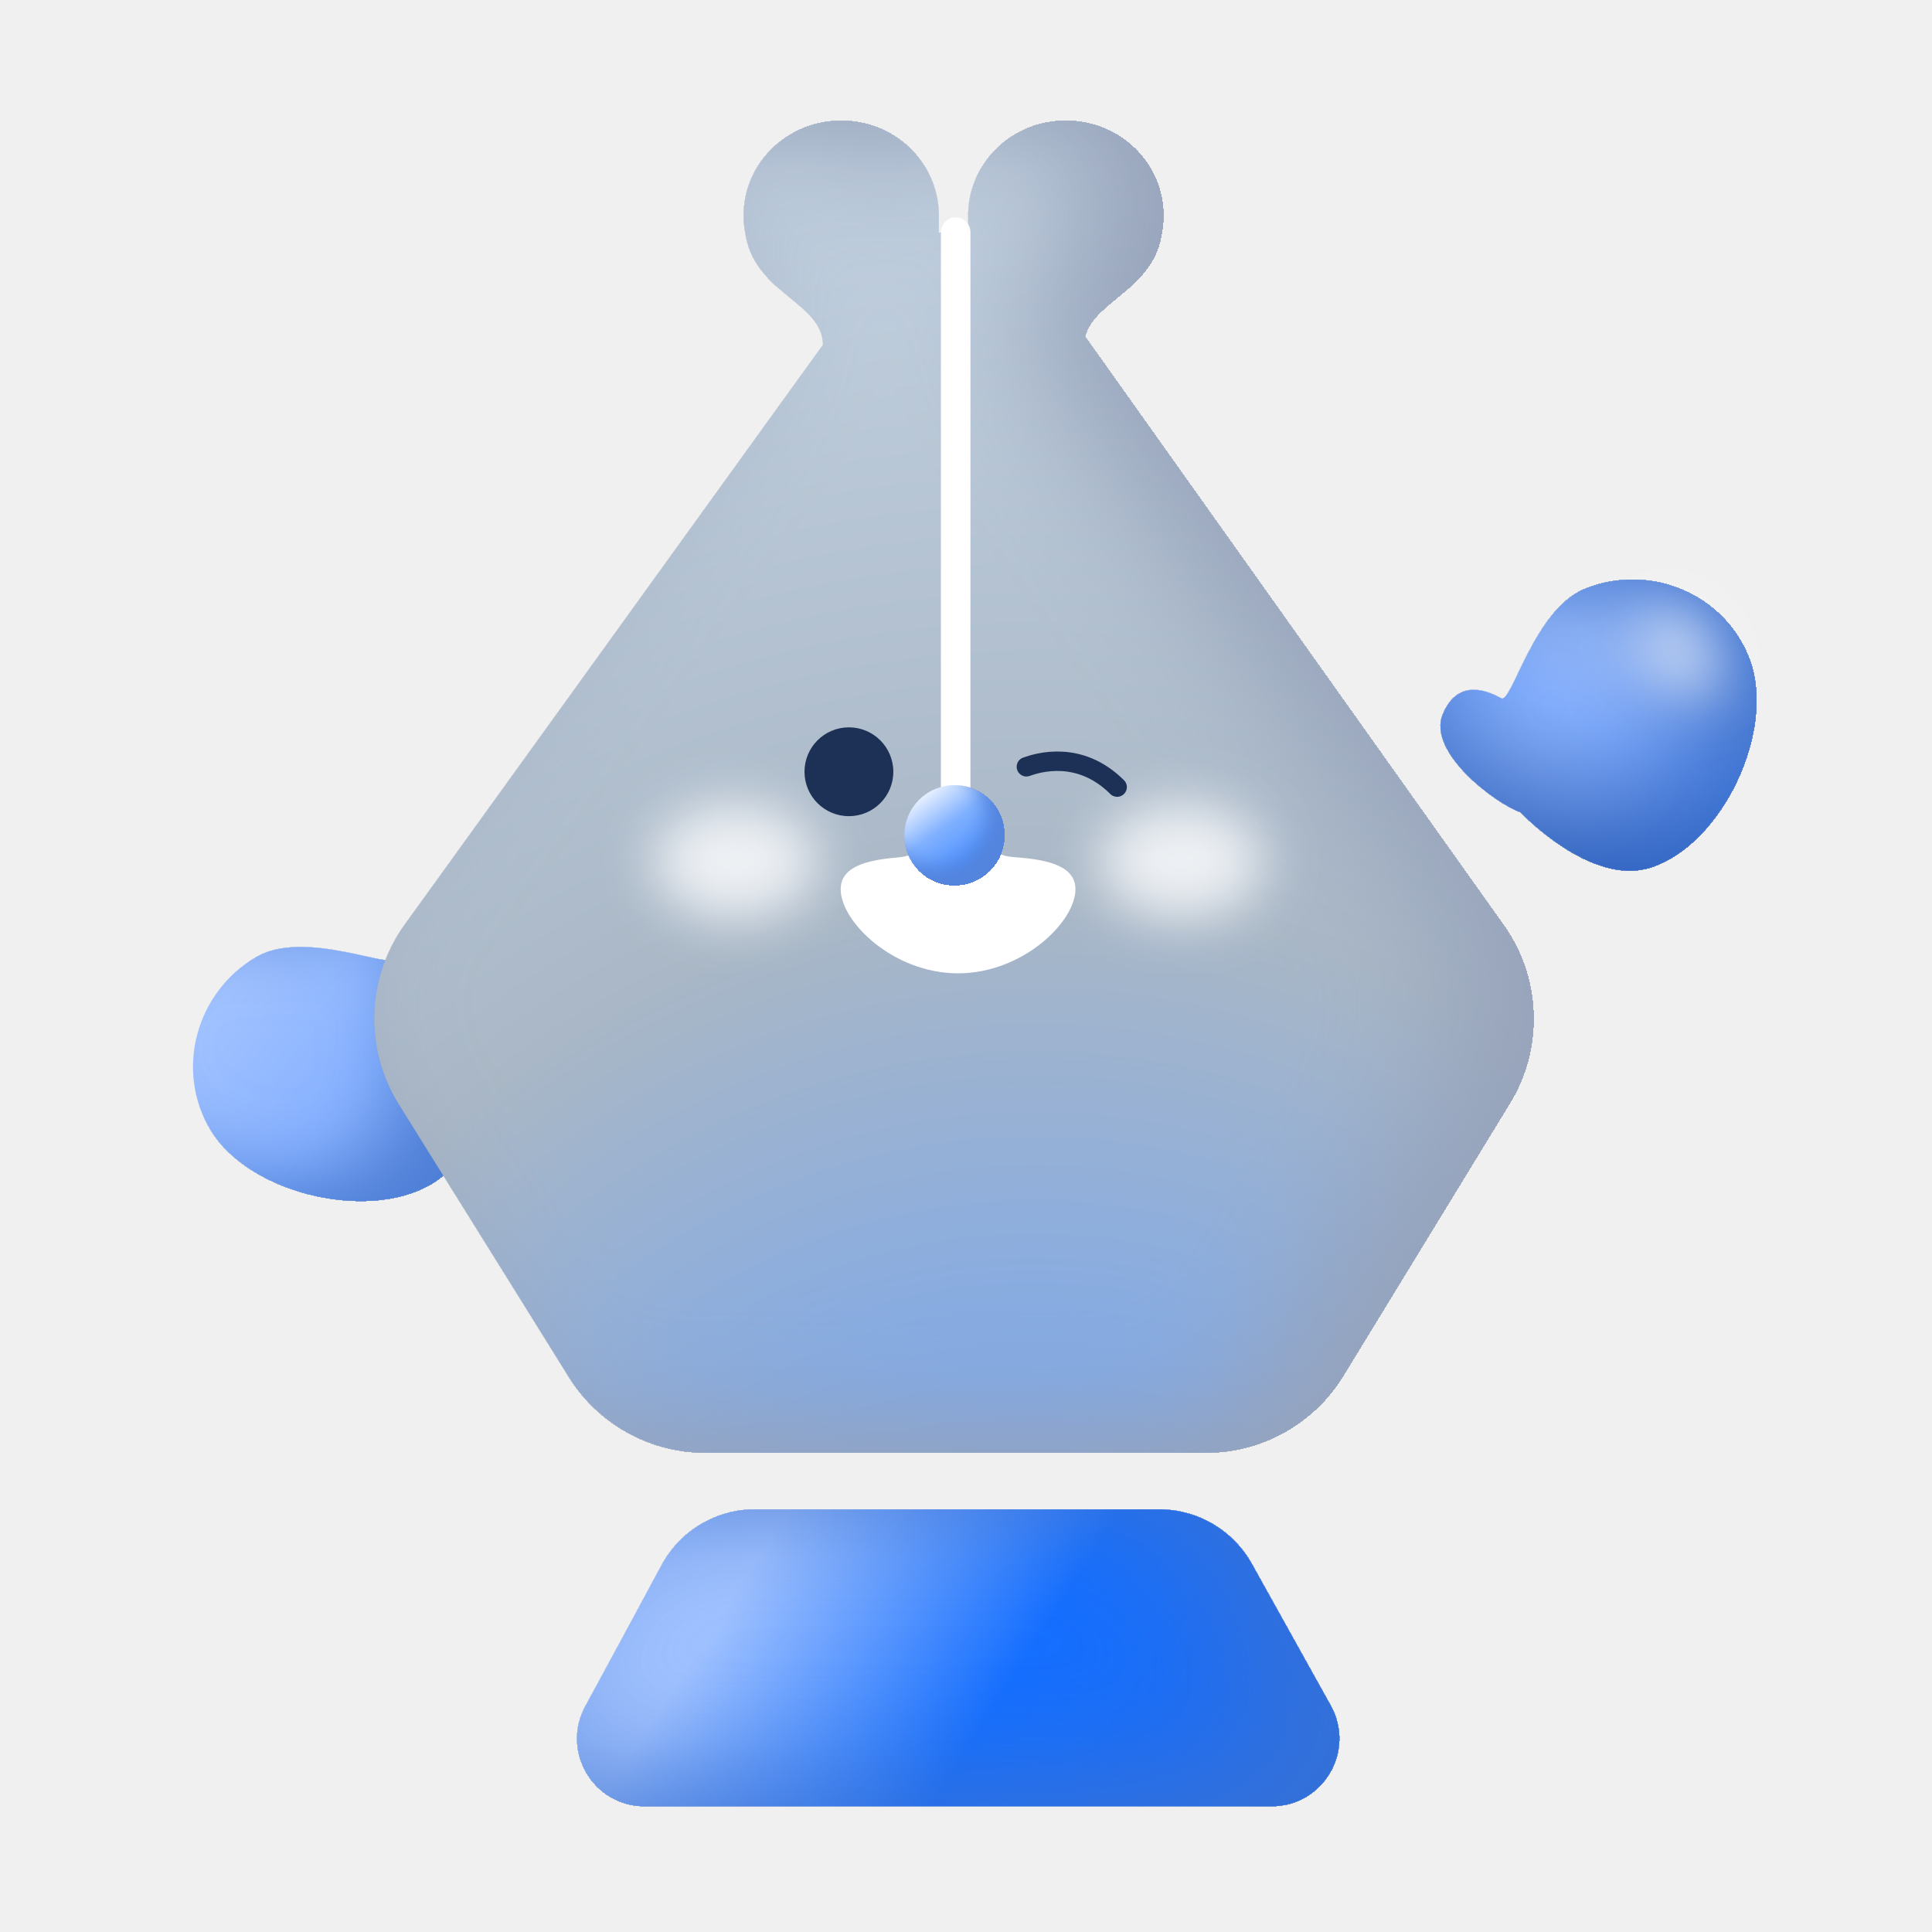
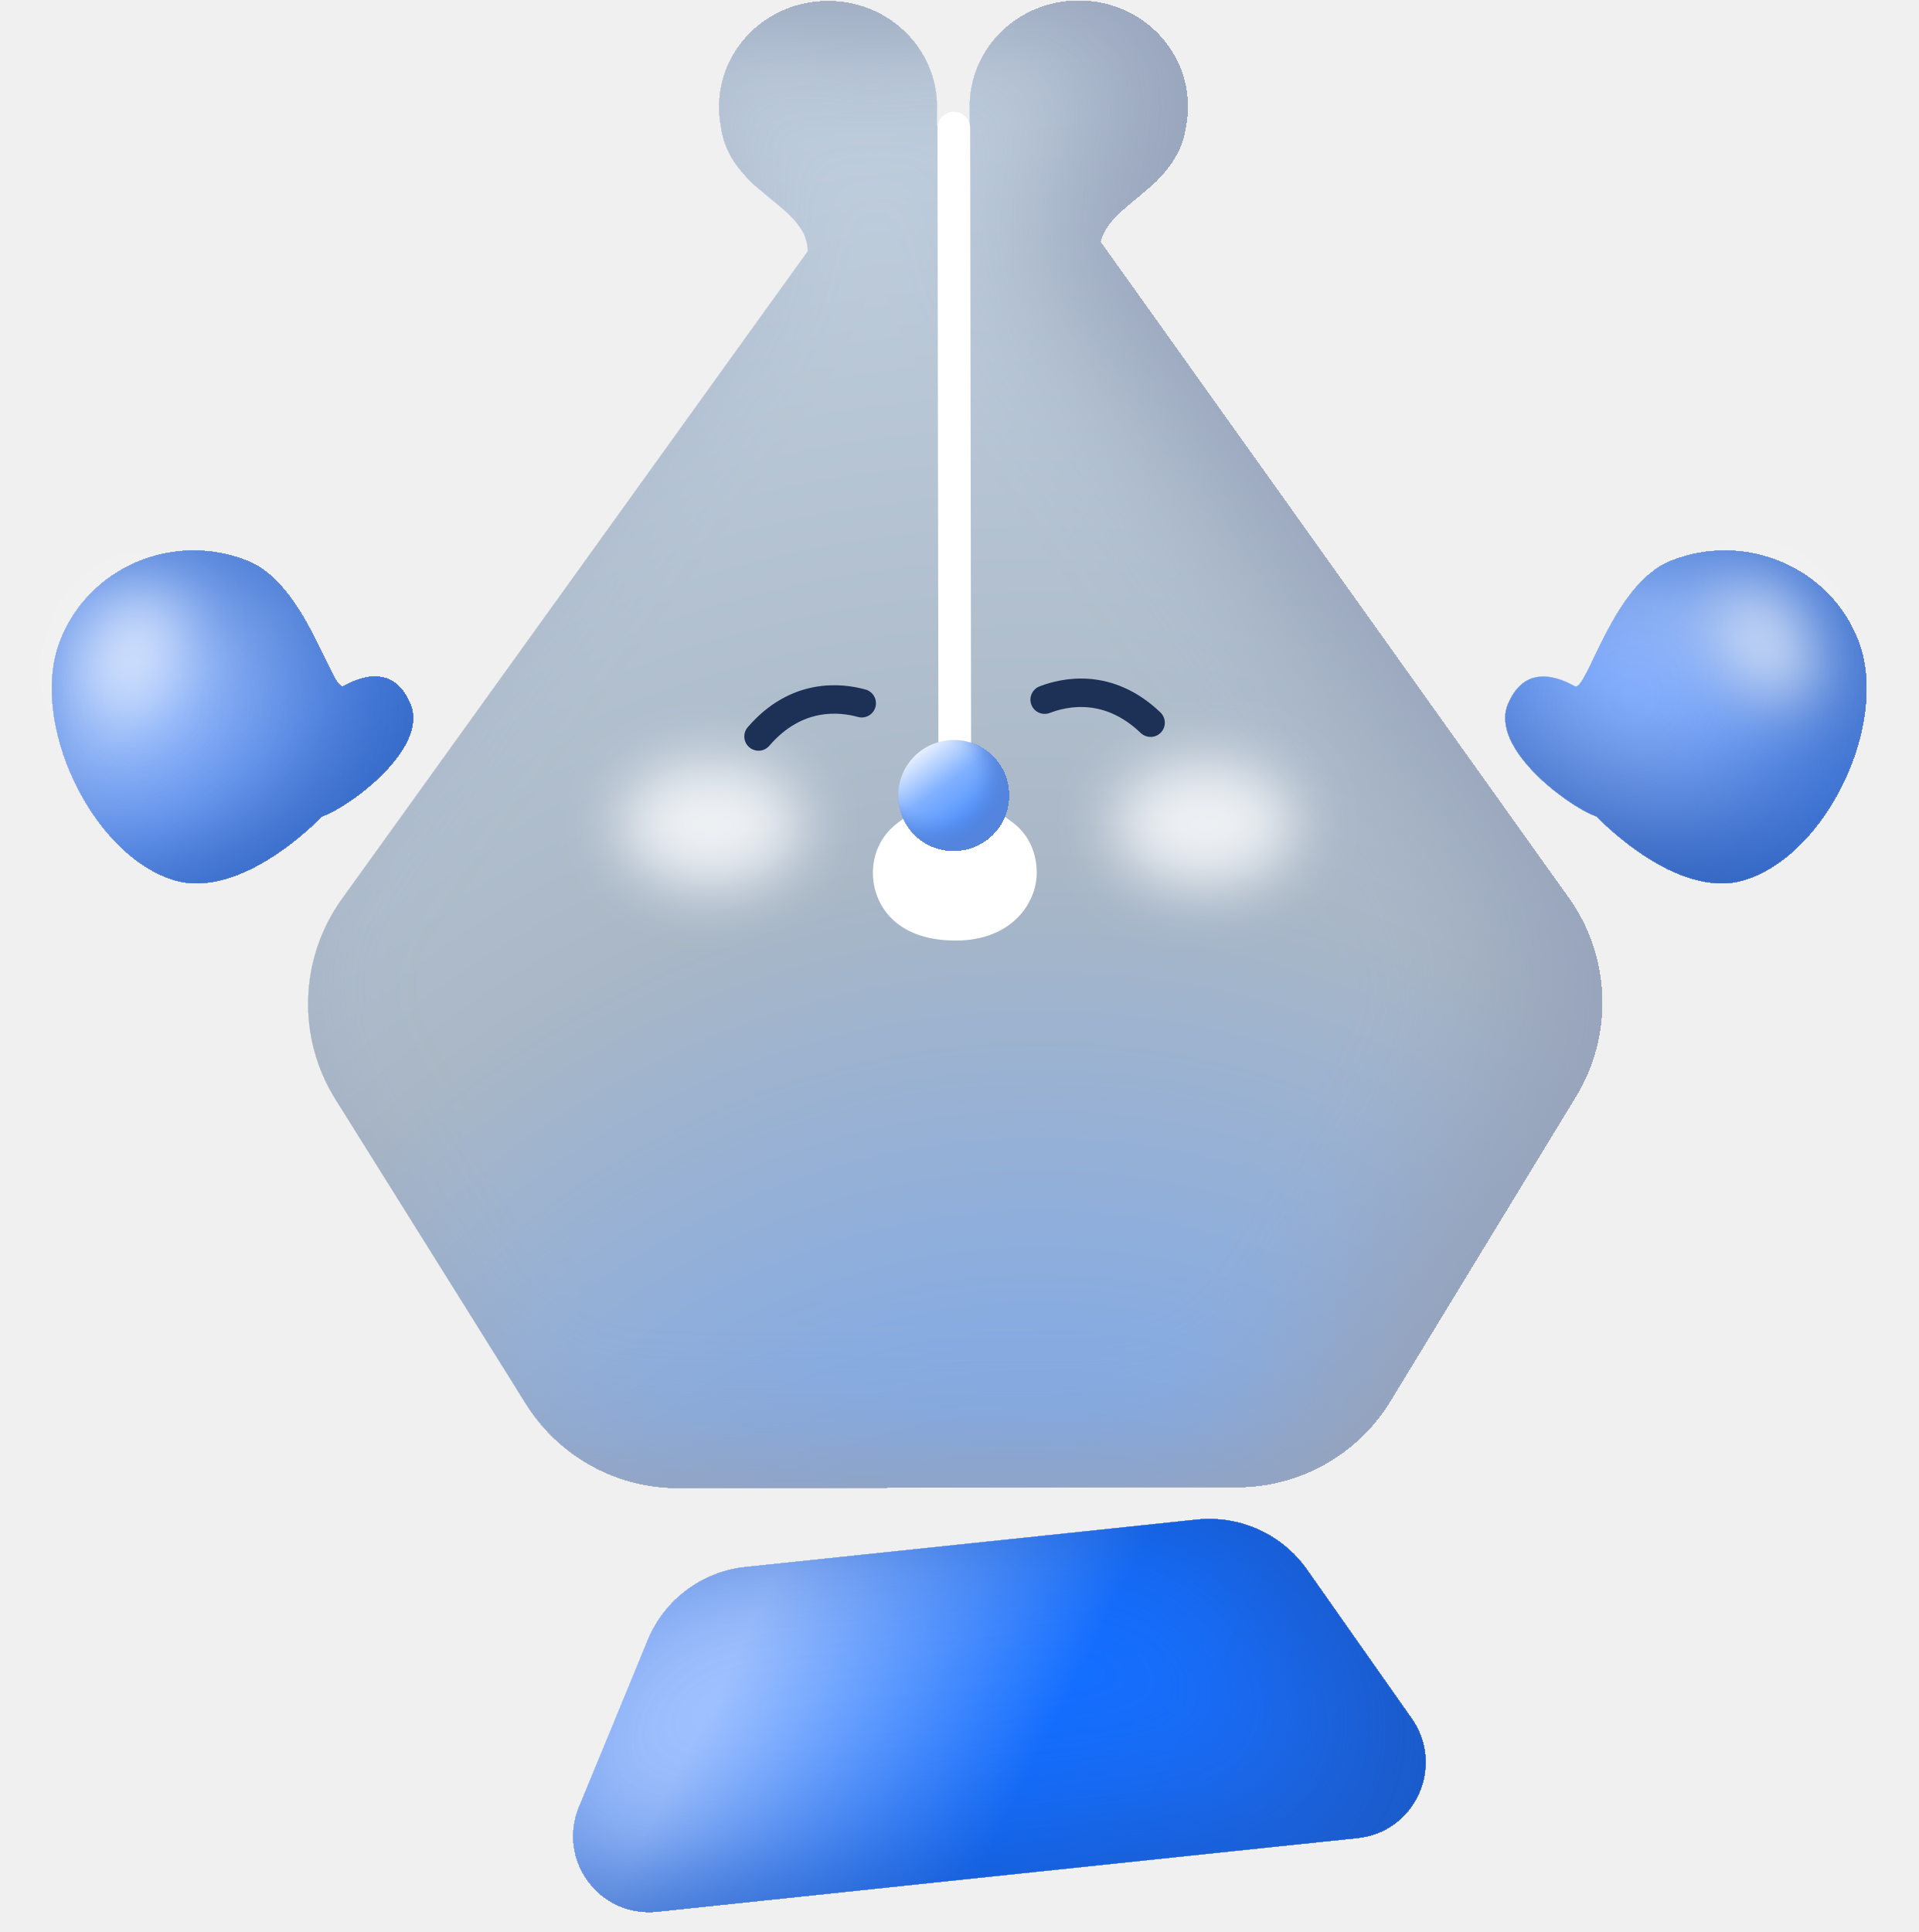
- <svg xmlns="http://www.w3.org/2000/svg" width="160" height="160" viewBox="0 0 160 160" fill="none">
-   <g filter="url(#filter0_i_3447_10254)">
-     <path d="M36.742 76.362C40.05 77.272 39.891 84.376 39.18 86.462C39.18 86.462 40.442 94.839 36.153 97.78C30.986 101.322 20.709 98.973 17.458 93.619C14.445 88.657 16.221 82.151 21.247 79.246C25.244 76.937 32.531 80.337 32.708 79.369C32.885 78.401 33.434 75.452 36.742 76.362Z" fill="url(#paint0_linear_3447_10254)" />
+ <svg xmlns="http://www.w3.org/2000/svg" width="139" height="140" viewBox="0 0 139 140" fill="none">
+   <g filter="url(#filter0_i_3447_10231)">
+     <path d="M78.146 0.059C82.506 0.052 86.044 3.48 86.051 7.715C86.052 8.243 85.998 8.758 85.894 9.256C85.688 10.599 85.091 11.623 84.346 12.484C83.999 12.91 83.608 13.301 83.176 13.647C81.681 14.959 80.078 15.97 79.729 17.535L113.658 65.086C116.688 69.333 116.894 74.978 114.181 79.434L100.738 101.508C98.377 105.386 94.168 107.756 89.628 107.763L49.163 107.825C44.663 107.832 40.478 105.517 38.092 101.701L24.309 79.657C21.504 75.171 21.69 69.435 24.779 65.139L58.523 18.213C58.524 16.26 56.688 15.166 54.991 13.685C54.582 13.359 54.209 12.993 53.875 12.594C53.07 11.688 52.427 10.598 52.237 9.14C52.153 8.695 52.107 8.238 52.107 7.77C52.1 3.535 55.629 0.096 59.988 0.089C64.347 0.082 67.887 3.51 67.894 7.745C67.894 7.841 67.89 7.937 67.886 8.032L67.888 9.131C68.673 8.988 69.475 8.958 70.267 9.042L70.264 7.476C70.264 7.476 70.266 7.475 70.27 7.473C70.409 3.361 73.879 0.065 78.146 0.059Z" fill="url(#paint0_radial_3447_10231)" />
  </g>
-   <g filter="url(#filter1_i_3447_10254)">
-     <path d="M88.259 10C92.723 10 96.342 13.516 96.342 17.854C96.342 18.399 96.284 18.931 96.175 19.445C95.962 20.795 95.364 21.829 94.616 22.699C94.249 23.153 93.833 23.567 93.374 23.933C91.849 25.264 90.22 26.294 89.856 27.884L124.53 76.644C127.626 80.998 127.827 86.779 125.042 91.337L111.243 113.92C108.819 117.887 104.505 120.307 99.856 120.307H58.423C53.815 120.307 49.532 117.93 47.096 114.019L33.019 91.423C30.154 86.825 30.353 80.952 33.523 76.559L68.147 28.561C68.151 26.567 66.284 25.445 64.553 23.933C64.093 23.567 63.677 23.153 63.31 22.699C62.562 21.829 61.965 20.795 61.752 19.445C61.643 18.931 61.586 18.399 61.586 17.854C61.586 13.516 65.204 10 69.668 10C74.037 10 77.593 13.368 77.743 17.577C77.748 17.579 77.751 17.58 77.751 17.58V19.274C78.552 19.13 79.369 19.1 80.177 19.186V17.58C80.177 17.58 80.18 17.579 80.184 17.577C80.333 13.368 83.89 10 88.259 10Z" fill="url(#paint1_radial_3447_10254)" />
+   <path d="M69.109 8.102C69.763 8.101 70.294 8.63 70.295 9.284L70.366 55.404C70.369 57.175 71.835 58.5 73.278 59.526C74.617 60.476 75.119 61.916 75.121 63.237C75.124 65.461 73.283 68.151 69.265 68.158C64.818 68.164 63.253 65.48 63.249 63.256C63.248 61.945 63.788 60.514 65.142 59.56C66.576 58.55 68.002 57.217 67.999 55.464L67.928 9.288C67.927 8.634 68.456 8.103 69.109 8.102Z" fill="white" />
+   <g filter="url(#filter1_i_3447_10231)">
+     <ellipse cx="69.091" cy="57.636" rx="4.006" ry="4.006" transform="rotate(-0.0887943 69.0905 57.6365)" fill="url(#paint1_linear_3447_10231)" />
  </g>
-   <path d="M79.144 18C79.82 18 80.367 18.547 80.367 19.223V67.311C80.367 69.288 81.97 70.853 83.943 70.983C86.992 71.183 89.065 71.794 89.065 73.647C89.065 76.331 84.713 80.605 79.344 80.606C73.974 80.606 69.621 76.331 69.621 73.647C69.621 71.873 71.52 71.238 74.358 71.011C76.325 70.853 77.922 69.296 77.922 67.323V19.223C77.922 18.547 78.469 18 79.144 18Z" fill="white" />
-   <g filter="url(#filter2_i_3447_10254)">
-     <ellipse cx="79.037" cy="69.167" rx="4.138" ry="4.139" fill="url(#paint2_linear_3447_10254)" />
+   <g opacity="0.8" filter="url(#filter2_f_3447_10231)">
+     <ellipse cx="87.275" cy="59.688" rx="6.647" ry="4.603" transform="rotate(-0.0887943 87.2748 59.6875)" fill="white" />
  </g>
-   <g opacity="0.8" filter="url(#filter3_f_3447_10254)">
-     <ellipse cx="97.823" cy="71.314" rx="6.866" ry="4.755" fill="white" />
+   <g opacity="0.8" filter="url(#filter3_f_3447_10231)">
+     <ellipse cx="51.556" cy="59.742" rx="6.647" ry="4.603" transform="rotate(-0.0887943 51.5561 59.7424)" fill="white" />
  </g>
-   <g opacity="0.8" filter="url(#filter4_f_3447_10254)">
-     <ellipse cx="60.921" cy="71.314" rx="6.866" ry="4.755" fill="white" />
+   <path d="M75.694 50.7C77.132 50.147 80.302 49.436 83.37 52.37" stroke="#1D3156" stroke-width="2.062" stroke-linecap="round" />
+   <path d="M62.439 50.959C60.954 50.548 57.73 50.15 54.962 53.368" stroke="#1D3156" stroke-width="2.062" stroke-linecap="round" />
+   <g filter="url(#filter4_i_3447_10231)">
+     <path d="M46.928 118.865C48.139 115.925 50.864 113.886 54.025 113.554L86.715 110.118C89.838 109.79 92.893 111.179 94.699 113.748L102.287 124.545C104.703 127.982 102.536 132.749 98.358 133.188L47.62 138.521C43.472 138.957 40.364 134.803 41.952 130.947L46.928 118.865Z" fill="url(#paint2_linear_3447_10231)" />
  </g>
-   <ellipse cx="70.303" cy="63.913" rx="3.678" ry="3.678" fill="#1D3156" />
-   <path d="M85.001 63.5C85.98 63.149 89.414 62.099 92.516 65.183" stroke="#1D3156" stroke-width="1.61" stroke-linecap="round" />
-   <g filter="url(#filter5_i_3447_10254)">
-     <path d="M119.491 59.14C118.169 62.296 123.842 66.541 125.916 67.267C125.916 67.267 131.714 73.41 136.66 71.853C142.617 69.978 147.097 60.469 144.895 54.624C142.855 49.208 136.656 46.599 131.286 48.756C127.015 50.471 125.2 58.281 124.331 57.825C123.463 57.368 120.812 55.984 119.491 59.14Z" fill="url(#paint3_linear_3447_10254)" />
+   <g filter="url(#filter5_i_3447_10231)">
+     <path d="M29.732 51.039C31.053 54.194 25.381 58.44 23.306 59.165C23.306 59.165 17.509 65.308 12.563 63.752C6.605 61.877 2.126 52.367 4.328 46.522C6.368 41.106 12.566 38.497 17.937 40.654C22.208 42.37 24.023 50.18 24.891 49.723C25.76 49.266 28.411 47.883 29.732 51.039Z" fill="url(#paint3_linear_3447_10231)" />
  </g>
-   <g filter="url(#filter6_i_3447_10254)">
-     <path d="M54.787 129.62C56.325 126.774 59.299 125 62.534 125H95.978C99.174 125 102.118 126.731 103.672 129.523L110.203 141.256C112.282 144.991 109.581 149.585 105.307 149.585H53.397C49.153 149.585 46.45 145.051 48.467 141.318L54.787 129.62Z" fill="url(#paint4_linear_3447_10254)" />
+   <g filter="url(#filter6_i_3447_10231)">
+     <path d="M109.264 51.039C107.943 54.194 113.616 58.44 115.69 59.165C115.69 59.165 121.487 65.308 126.433 63.752C132.391 61.877 136.87 52.367 134.669 46.522C132.628 41.106 126.43 38.497 121.059 40.654C116.788 42.37 114.973 50.18 114.105 49.723C113.236 49.266 110.585 47.883 109.264 51.039Z" fill="url(#paint4_linear_3447_10231)" />
  </g>
-   <g opacity="0.8" filter="url(#filter7_f_3447_10254)">
-     <ellipse cx="2.534" cy="4.188" rx="2.534" ry="4.188" transform="matrix(-0.743352 0.6689 0.668883 0.743367 138.164 49.0616)" fill="white" fill-opacity="0.9" />
+   <g opacity="0.8" filter="url(#filter7_f_3447_10231)">
+     <ellipse cx="2.85" cy="4.71" rx="2.85" ry="4.71" transform="matrix(0.843675 -0.536854 0.536867 0.843667 123 44.0601)" fill="white" fill-opacity="0.9" />
+   </g>
+   <g opacity="0.8" filter="url(#filter8_f_3447_10231)">
+     <ellipse cx="2.85" cy="4.71" rx="2.85" ry="4.71" transform="matrix(0.903519 0.428549 -0.428535 0.903525 9.03516 42)" fill="white" fill-opacity="0.9" />
  </g>
  <defs>
-     <filter id="filter0_i_3447_10254" x="10.129" y="74.726" width="29.469" height="24.74" filterUnits="userSpaceOnUse" color-interpolation-filters="sRGB">
+     <filter id="filter0_i_3447_10231" x="16.577" y="-1.379" width="99.505" height="109.204" filterUnits="userSpaceOnUse" color-interpolation-filters="sRGB">
      <feFlood flood-opacity="0" result="BackgroundImageFix" />
      <feBlend mode="normal" in="SourceGraphic" in2="BackgroundImageFix" result="shape" />
      <feColorMatrix in="SourceAlpha" type="matrix" values="0 0 0 0 0 0 0 0 0 0 0 0 0 0 0 0 0 0 127 0" result="hardAlpha" />
-       <feOffset dx="-5.856" dy="-1.464" />
-       <feGaussianBlur stdDeviation="3.147" />
+       <feOffset dx="-5.751" dy="-1.438" />
+       <feGaussianBlur stdDeviation="5.463" />
      <feComposite in2="hardAlpha" operator="arithmetic" k2="-1" k3="1" />
-       <feColorMatrix type="matrix" values="0 0 0 0 0.24 0 0 0 0 0.444 0 0 0 0 0.808 0 0 0 0.7 0" />
-       <feBlend mode="normal" in2="shape" result="effect1_innerShadow_3447_10254" />
+       <feColorMatrix type="matrix" values="0 0 0 0 0.588 0 0 0 0 0.639 0 0 0 0 0.731 0 0 0 1 0" />
+       <feBlend mode="normal" in2="shape" result="effect1_innerShadow_3447_10231" />
    </filter>
-     <filter id="filter1_i_3447_10254" x="25.111" y="8.528" width="101.889" height="111.779" filterUnits="userSpaceOnUse" color-interpolation-filters="sRGB">
+     <filter id="filter1_i_3447_10231" x="63.648" y="52.193" width="9.449" height="9.45" filterUnits="userSpaceOnUse" color-interpolation-filters="sRGB">
      <feFlood flood-opacity="0" result="BackgroundImageFix" />
      <feBlend mode="normal" in="SourceGraphic" in2="BackgroundImageFix" result="shape" />
      <feColorMatrix in="SourceAlpha" type="matrix" values="0 0 0 0 0 0 0 0 0 0 0 0 0 0 0 0 0 0 127 0" result="hardAlpha" />
-       <feOffset dx="-5.889" dy="-1.472" />
-       <feGaussianBlur stdDeviation="5.594" />
+       <feOffset dx="-1.438" dy="-1.438" />
+       <feGaussianBlur stdDeviation="0.719" />
      <feComposite in2="hardAlpha" operator="arithmetic" k2="-1" k3="1" />
-       <feColorMatrix type="matrix" values="0 0 0 0 0.588 0 0 0 0 0.639 0 0 0 0 0.731 0 0 0 1 0" />
-       <feBlend mode="normal" in2="shape" result="effect1_innerShadow_3447_10254" />
+       <feColorMatrix type="matrix" values="0 0 0 0 0.329 0 0 0 0 0.518 0 0 0 0 0.867 0 0 0 1 0" />
+       <feBlend mode="normal" in2="shape" result="effect1_innerShadow_3447_10231" />
    </filter>
-     <filter id="filter2_i_3447_10254" x="73.413" y="63.544" width="9.763" height="9.762" filterUnits="userSpaceOnUse" color-interpolation-filters="sRGB">
+     <filter id="filter2_f_3447_10231" x="76.316" y="50.771" width="21.919" height="17.833" filterUnits="userSpaceOnUse" color-interpolation-filters="sRGB">
      <feFlood flood-opacity="0" result="BackgroundImageFix" />
      <feBlend mode="normal" in="SourceGraphic" in2="BackgroundImageFix" result="shape" />
-       <feColorMatrix in="SourceAlpha" type="matrix" values="0 0 0 0 0 0 0 0 0 0 0 0 0 0 0 0 0 0 127 0" result="hardAlpha" />
-       <feOffset dx="-1.485" dy="-1.485" />
-       <feGaussianBlur stdDeviation="0.743" />
-       <feComposite in2="hardAlpha" operator="arithmetic" k2="-1" k3="1" />
-       <feColorMatrix type="matrix" values="0 0 0 0 0.329 0 0 0 0 0.518 0 0 0 0 0.867 0 0 0 1 0" />
-       <feBlend mode="normal" in2="shape" result="effect1_innerShadow_3447_10254" />
+       <feGaussianBlur stdDeviation="2.157" result="effect1_foregroundBlur_3447_10231" />
    </filter>
-     <filter id="filter3_f_3447_10254" x="86.501" y="62.103" width="22.642" height="18.422" filterUnits="userSpaceOnUse" color-interpolation-filters="sRGB">
+     <filter id="filter3_f_3447_10231" x="40.597" y="50.826" width="21.919" height="17.833" filterUnits="userSpaceOnUse" color-interpolation-filters="sRGB">
      <feFlood flood-opacity="0" result="BackgroundImageFix" />
      <feBlend mode="normal" in="SourceGraphic" in2="BackgroundImageFix" result="shape" />
-       <feGaussianBlur stdDeviation="2.228" result="effect1_foregroundBlur_3447_10254" />
+       <feGaussianBlur stdDeviation="2.157" result="effect1_foregroundBlur_3447_10231" />
    </filter>
-     <filter id="filter4_f_3447_10254" x="49.599" y="62.103" width="22.642" height="18.422" filterUnits="userSpaceOnUse" color-interpolation-filters="sRGB">
-       <feFlood flood-opacity="0" result="BackgroundImageFix" />
-       <feBlend mode="normal" in="SourceGraphic" in2="BackgroundImageFix" result="shape" />
-       <feGaussianBlur stdDeviation="2.228" result="effect1_foregroundBlur_3447_10254" />
-     </filter>
-     <filter id="filter5_i_3447_10254" x="113.455" y="46.54" width="32.01" height="25.566" filterUnits="userSpaceOnUse" color-interpolation-filters="sRGB">
+     <filter id="filter4_i_3447_10231" x="35.693" y="108.611" width="67.604" height="29.941" filterUnits="userSpaceOnUse" color-interpolation-filters="sRGB">
      <feFlood flood-opacity="0" result="BackgroundImageFix" />
      <feBlend mode="normal" in="SourceGraphic" in2="BackgroundImageFix" result="shape" />
      <feColorMatrix in="SourceAlpha" type="matrix" values="0 0 0 0 0 0 0 0 0 0 0 0 0 0 0 0 0 0 127 0" result="hardAlpha" />
      <feOffset dx="-5.838" dy="-1.46" />
      <feGaussianBlur stdDeviation="5.547" />
      <feComposite in2="hardAlpha" operator="arithmetic" k2="-1" k3="1" />
      <feColorMatrix type="matrix" values="0 0 0 0 0.092 0 0 0 0 0.32 0 0 0 0 0.727 0 0 0 0.7 0" />
-       <feBlend mode="normal" in2="shape" result="effect1_innerShadow_3447_10254" />
+       <feBlend mode="normal" in2="shape" result="effect1_innerShadow_3447_10231" />
    </filter>
-     <filter id="filter6_i_3447_10254" x="41.844" y="123.515" width="69.074" height="26.07" filterUnits="userSpaceOnUse" color-interpolation-filters="sRGB">
+     <filter id="filter5_i_3447_10231" x="-2.081" y="38.438" width="32.01" height="25.566" filterUnits="userSpaceOnUse" color-interpolation-filters="sRGB">
      <feFlood flood-opacity="0" result="BackgroundImageFix" />
      <feBlend mode="normal" in="SourceGraphic" in2="BackgroundImageFix" result="shape" />
      <feColorMatrix in="SourceAlpha" type="matrix" values="0 0 0 0 0 0 0 0 0 0 0 0 0 0 0 0 0 0 127 0" result="hardAlpha" />
-       <feOffset dx="-5.941" dy="-1.485" />
-       <feGaussianBlur stdDeviation="5.644" />
+       <feOffset dx="-5.838" dy="-1.46" />
+       <feGaussianBlur stdDeviation="5.547" />
      <feComposite in2="hardAlpha" operator="arithmetic" k2="-1" k3="1" />
-       <feColorMatrix type="matrix" values="0 0 0 0 0.24 0 0 0 0 0.444 0 0 0 0 0.808 0 0 0 0.7 0" />
-       <feBlend mode="normal" in2="shape" result="effect1_innerShadow_3447_10254" />
+       <feColorMatrix type="matrix" values="0 0 0 0 0.092 0 0 0 0 0.32 0 0 0 0 0.727 0 0 0 0.7 0" />
+       <feBlend mode="normal" in2="shape" result="effect1_innerShadow_3447_10231" />
    </filter>
-     <filter id="filter7_f_3447_10254" x="130.76" y="45.378" width="16.644" height="16.985" filterUnits="userSpaceOnUse" color-interpolation-filters="sRGB">
+     <filter id="filter6_i_3447_10231" x="103.228" y="38.438" width="32.01" height="25.566" filterUnits="userSpaceOnUse" color-interpolation-filters="sRGB">
      <feFlood flood-opacity="0" result="BackgroundImageFix" />
      <feBlend mode="normal" in="SourceGraphic" in2="BackgroundImageFix" result="shape" />
-       <feGaussianBlur stdDeviation="2.473" result="effect1_foregroundBlur_3447_10254" />
+       <feColorMatrix in="SourceAlpha" type="matrix" values="0 0 0 0 0 0 0 0 0 0 0 0 0 0 0 0 0 0 127 0" result="hardAlpha" />
+       <feOffset dx="-5.838" dy="-1.46" />
+       <feGaussianBlur stdDeviation="5.547" />
+       <feComposite in2="hardAlpha" operator="arithmetic" k2="-1" k3="1" />
+       <feColorMatrix type="matrix" values="0 0 0 0 0.092 0 0 0 0 0.32 0 0 0 0 0.727 0 0 0 0.7 0" />
+       <feBlend mode="normal" in2="shape" result="effect1_innerShadow_3447_10231" />
    </filter>
-     <linearGradient id="paint0_linear_3447_10254" x1="26.11" y1="74.054" x2="58.065" y2="101.574" gradientUnits="userSpaceOnUse">
+     <filter id="filter7_f_3447_10231" x="119.684" y="37.484" width="16.498" height="18.04" filterUnits="userSpaceOnUse" color-interpolation-filters="sRGB">
+       <feFlood flood-opacity="0" result="BackgroundImageFix" />
+       <feBlend mode="normal" in="SourceGraphic" in2="BackgroundImageFix" result="shape" />
+       <feGaussianBlur stdDeviation="2.38" result="effect1_foregroundBlur_3447_10231" />
+     </filter>
+     <filter id="filter8_f_3447_10231" x="1.559" y="38.288" width="16.065" height="18.379" filterUnits="userSpaceOnUse" color-interpolation-filters="sRGB">
+       <feFlood flood-opacity="0" result="BackgroundImageFix" />
+       <feBlend mode="normal" in="SourceGraphic" in2="BackgroundImageFix" result="shape" />
+       <feGaussianBlur stdDeviation="2.38" result="effect1_foregroundBlur_3447_10231" />
+     </filter>
+     <radialGradient id="paint0_radial_3447_10231" cx="0" cy="0" r="1" gradientTransform="matrix(-3.19086 150.217 -130.74 -2.78076 76.4 152.215)" gradientUnits="userSpaceOnUse">
+       <stop offset="0.141" stop-color="#639FFF" />
+       <stop offset="0.595" stop-color="#A9B7C6" />
+       <stop offset="1" stop-color="#C3D2E1" />
+     </radialGradient>
+     <linearGradient id="paint1_linear_3447_10231" x1="72.24" y1="62.995" x2="65.791" y2="54.17" gradientUnits="userSpaceOnUse">
+       <stop stop-color="#146EFF" />
+       <stop offset="0.659" stop-color="#81B1FF" />
+       <stop offset="1" stop-color="white" />
+     </linearGradient>
+     <linearGradient id="paint2_linear_3447_10231" x1="56.692" y1="113.274" x2="122.794" y2="146.818" gradientUnits="userSpaceOnUse">
+       <stop stop-color="#A1C2FF" />
+       <stop offset="0.308" stop-color="#146EFF" />
+       <stop offset="1" stop-color="#2D6BDE" />
+     </linearGradient>
+     <linearGradient id="paint3_linear_3447_10231" x1="25.002" y1="41.276" x2="39.535" y2="61.561" gradientUnits="userSpaceOnUse">
      <stop stop-color="#A1C2FF" />
      <stop offset="0.308" stop-color="#87B1FF" />
      <stop offset="1" stop-color="#4F76C0" />
    </linearGradient>
-     <radialGradient id="paint1_radial_3447_10254" cx="0" cy="0" r="1" gradientTransform="matrix(-3.50565 153.816 -133.866 -3.05496 86.2414 165.805)" gradientUnits="userSpaceOnUse">
-       <stop offset="0.141" stop-color="#639FFF" />
-       <stop offset="0.595" stop-color="#A9B7C6" />
-       <stop offset="1" stop-color="#C3D2E1" />
-     </radialGradient>
-     <linearGradient id="paint2_linear_3447_10254" x1="82.29" y1="74.703" x2="75.628" y2="65.587" gradientUnits="userSpaceOnUse">
-       <stop stop-color="#146EFF" />
-       <stop offset="0.659" stop-color="#81B1FF" />
-       <stop offset="1" stop-color="white" />
-     </linearGradient>
-     <linearGradient id="paint3_linear_3447_10254" x1="124.22" y1="49.378" x2="115.48" y2="69.284" gradientUnits="userSpaceOnUse">
+     <linearGradient id="paint4_linear_3447_10231" x1="113.994" y1="41.276" x2="105.254" y2="61.183" gradientUnits="userSpaceOnUse">
      <stop stop-color="#A1C2FF" />
      <stop offset="0.308" stop-color="#87B1FF" />
      <stop offset="1" stop-color="#4F76C0" />
    </linearGradient>
-     <linearGradient id="paint4_linear_3447_10254" x1="65.262" y1="125" x2="128.587" y2="165.974" gradientUnits="userSpaceOnUse">
-       <stop stop-color="#A1C2FF" />
-       <stop offset="0.308" stop-color="#146EFF" />
-       <stop offset="1" stop-color="#2D6BDE" />
-     </linearGradient>
  </defs>
</svg>
